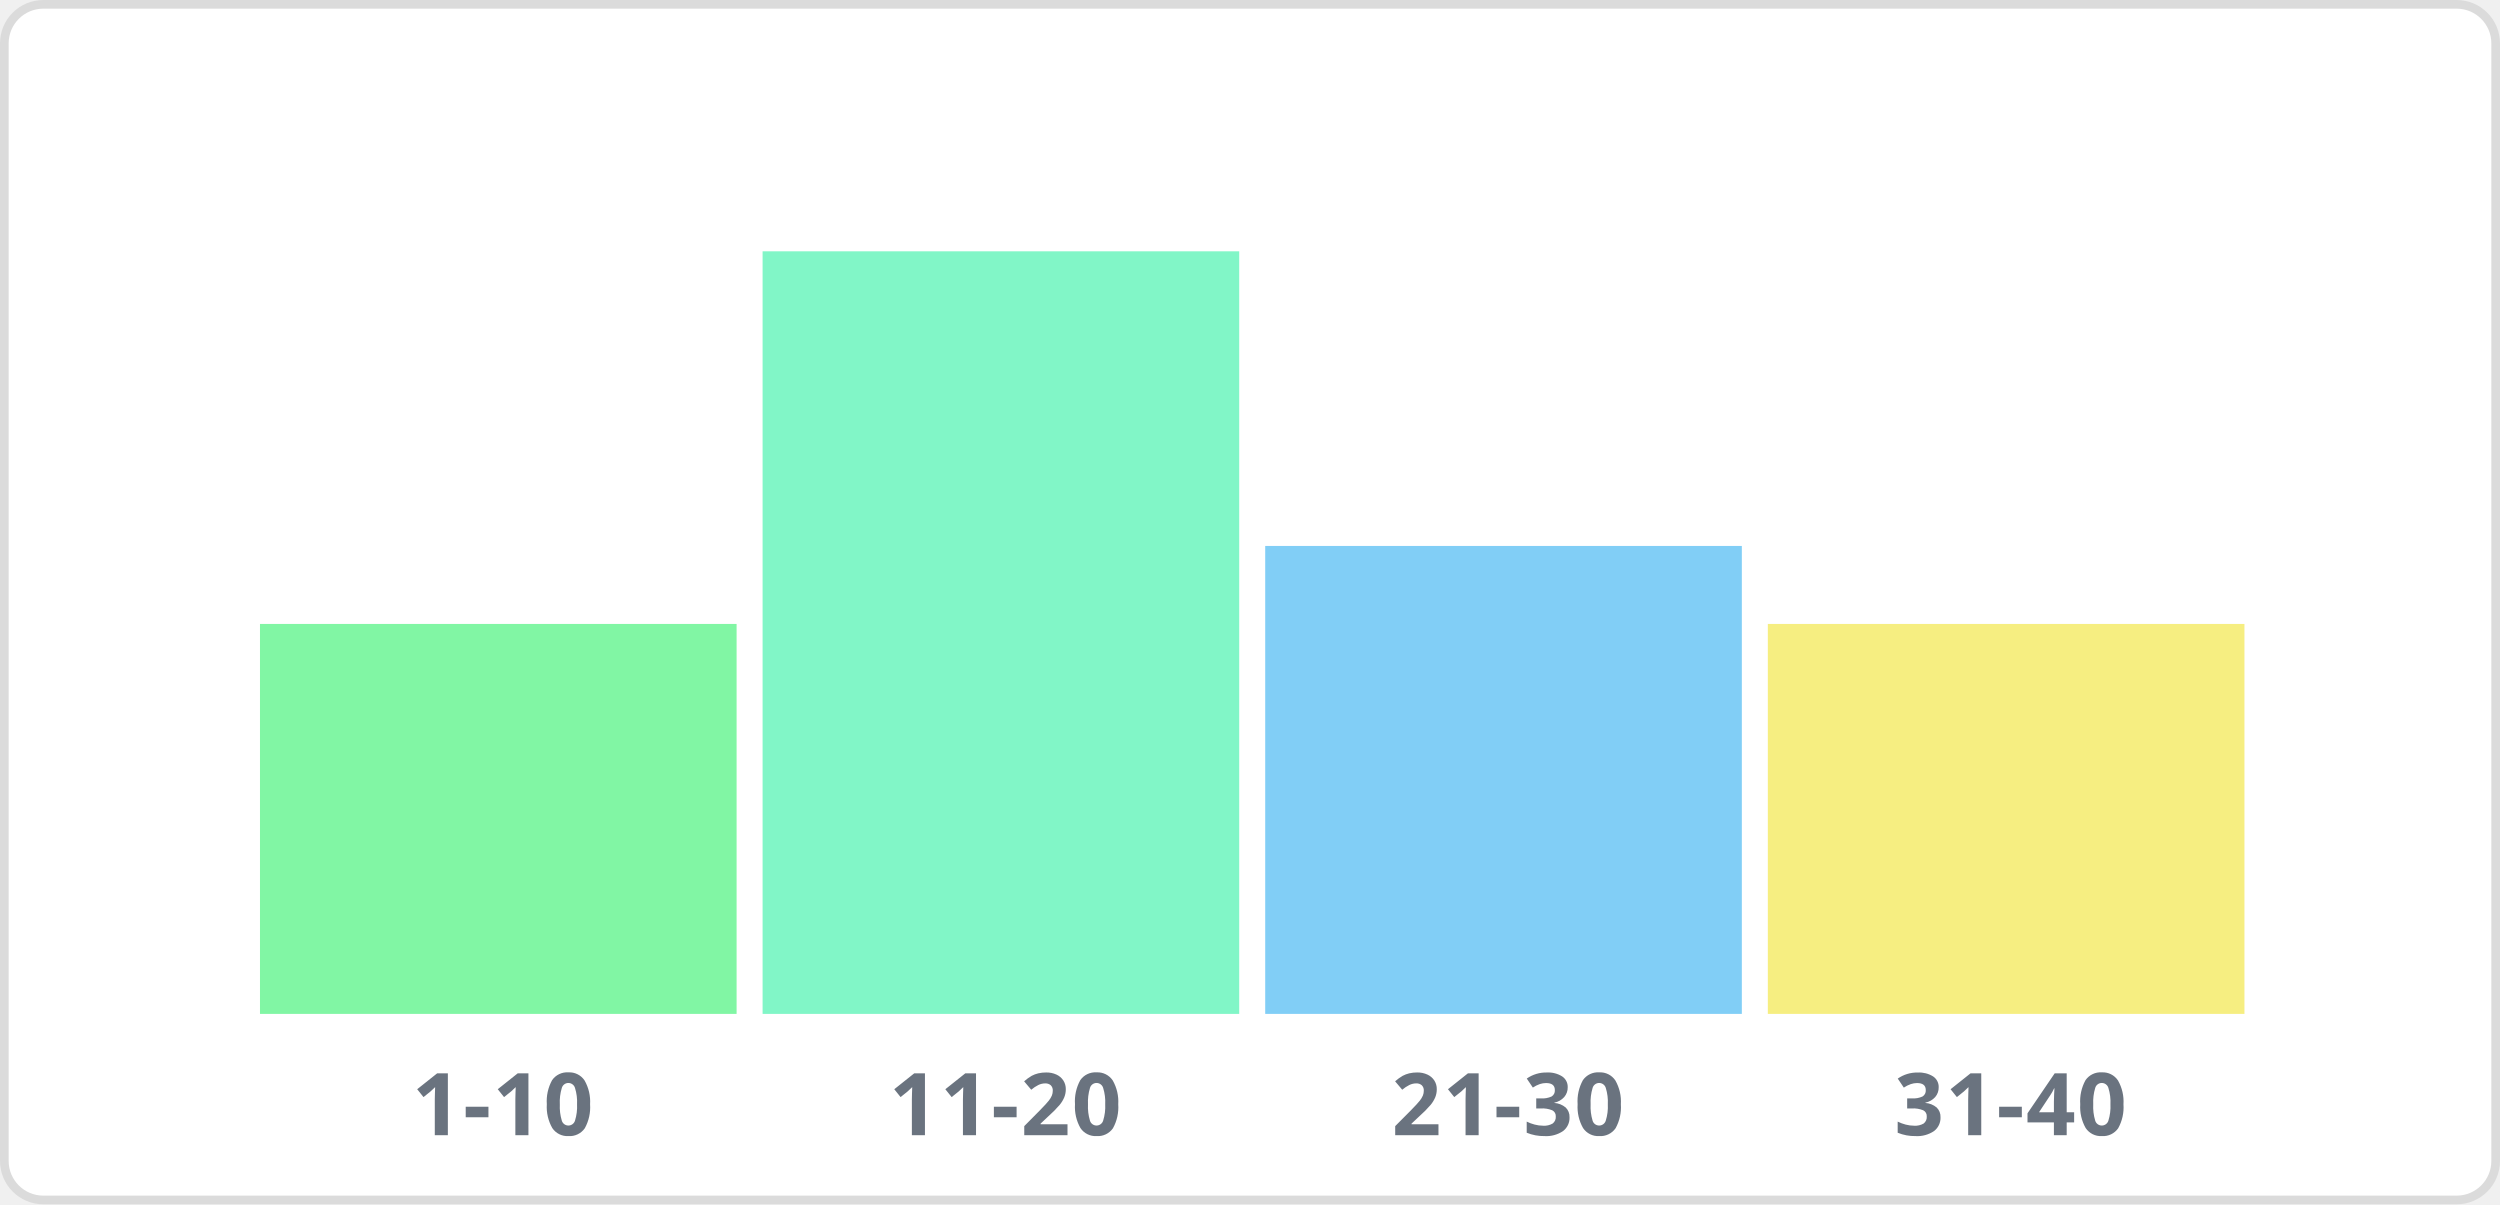
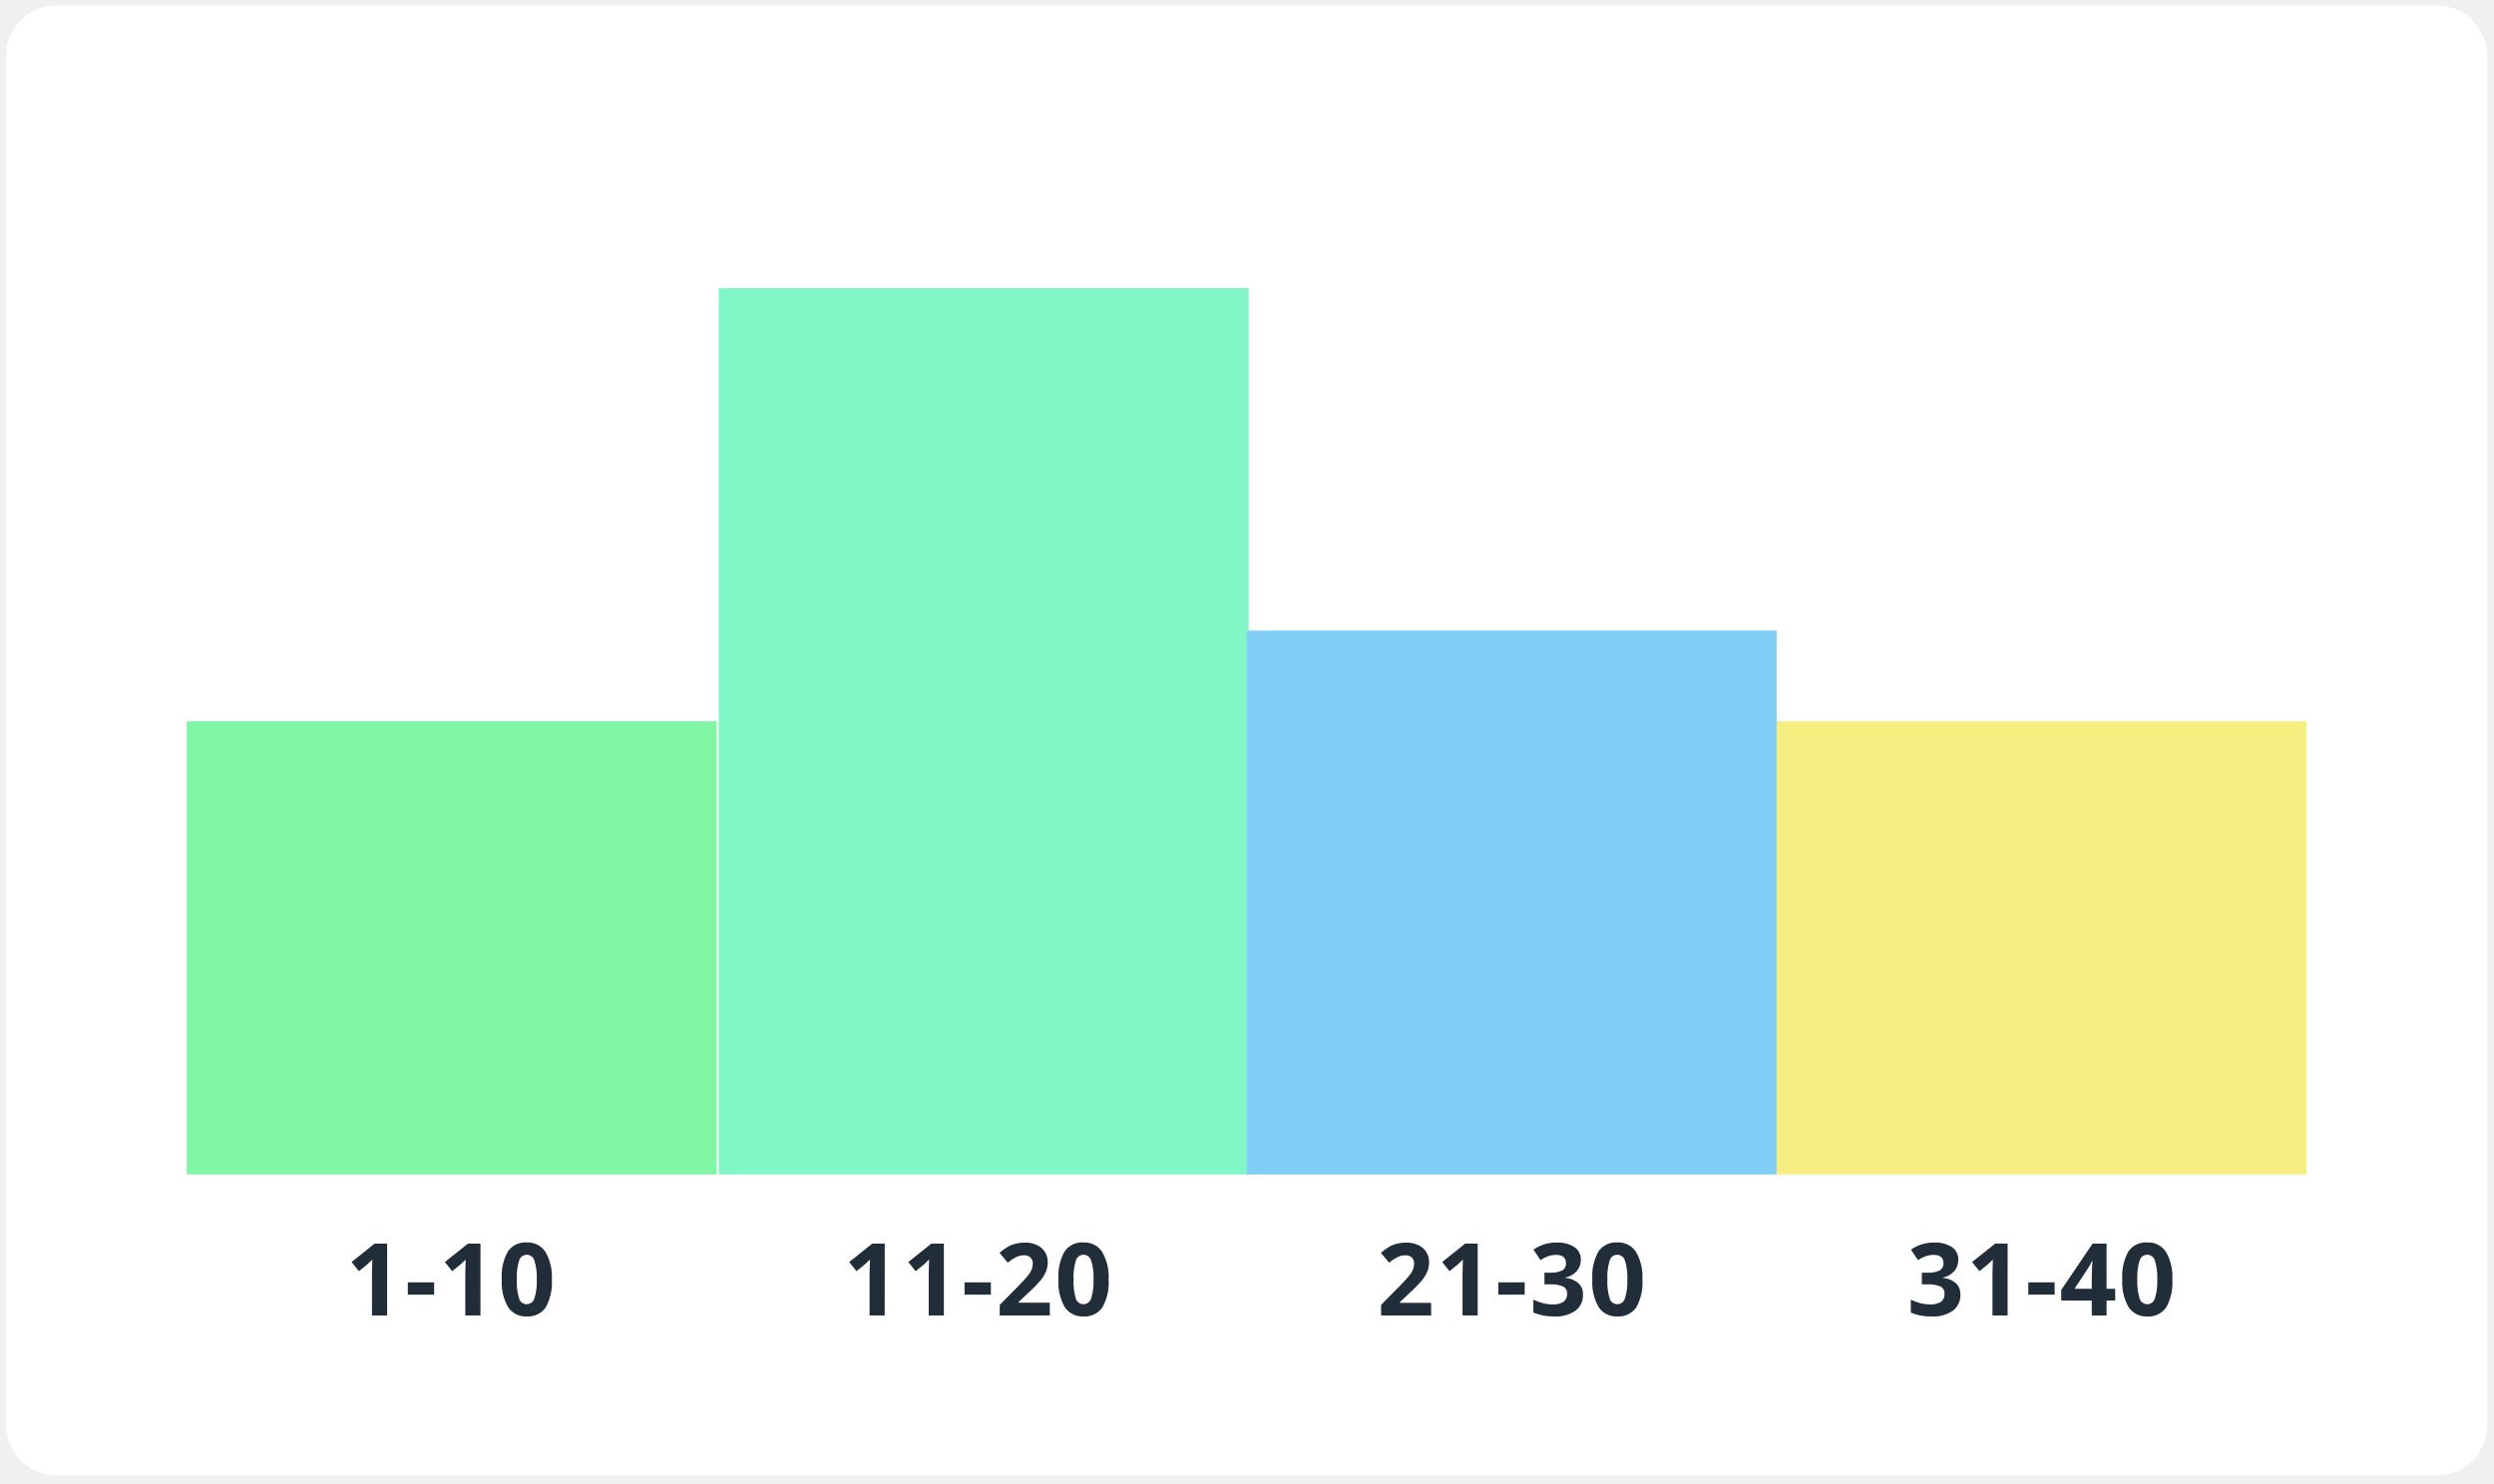
- <svg xmlns="http://www.w3.org/2000/svg" width="288.489" height="138.971" viewBox="0 0 288.489 138.971">
-   <g transform="translate(-309 -187)">
-     <g transform="translate(309 187)" fill="#fff">
-       <path d="M 283.489 138.47 L 5 138.47 C 2.519 138.47 0.5 136.451 0.5 133.97 L 0.5 5 C 0.5 2.519 2.519 0.5 5 0.5 L 283.489 0.5 C 285.97 0.5 287.989 2.519 287.989 5 L 287.989 133.97 C 287.989 136.451 285.97 138.47 283.489 138.47 Z" stroke="none" />
-       <path d="M 5 1 C 2.794 1 1 2.794 1 5 L 1 133.97 C 1 136.176 2.794 137.97 5 137.97 L 283.489 137.97 C 285.694 137.97 287.489 136.176 287.489 133.97 L 287.489 5 C 287.489 2.794 285.694 1 283.489 1 L 5 1 M 5 0 L 283.489 0 C 286.25 0 288.489 2.239 288.489 5 L 288.489 133.97 C 288.489 136.731 286.25 138.97 283.489 138.97 L 5 138.97 C 2.239 138.97 0 136.731 0 133.97 L 0 5 C 0 2.239 2.239 0 5 0 Z" stroke="none" fill="#dbdbdb" />
+ <svg xmlns="http://www.w3.org/2000/svg" width="200px" height="119px" viewBox="0 0 200 119" version="1.1">
+   <g id="Page-1" stroke="none" stroke-width="1" fill="none" fill-rule="evenodd">
+     <g id="histogram" transform="translate(0.486994, 0.447)" fill-rule="nonzero">
+       <path d="M4.024,0 L194.949,0 C197.175,0.004 198.977,1.813 198.973,4.039 L198.973,113.869 C198.977,116.095 197.175,117.904 194.949,117.908 L4.024,117.908 C1.798,117.904 -0.004,116.095 0,113.869 L0,4.039 C-0.004,1.813 1.798,0.004 4.024,0 Z" id="Path" fill="#FFFFFF" />
+       <g id="Group" transform="translate(14.48801, 22.669)">
+         <polygon id="Path" fill="#81F6A4" points="0 34.74 42.5 34.74 42.5 71.095 0 71.095" />
+         <path d="M16.07,82.405 L14.855,82.405 L14.855,79.068 L14.867,78.52 L14.887,77.92 C14.687,78.12 14.547,78.253 14.466,78.32 L13.806,78.853 L13.22,78.119 L15.071,76.638 L16.071,76.638 L16.07,82.405 Z M17.729,80.732 L17.729,79.746 L19.839,79.746 L19.839,80.732 L17.729,80.732 Z M23.553,82.405 L22.338,82.405 L22.338,79.068 L22.35,78.52 L22.37,77.92 C22.17,78.12 22.03,78.253 21.949,78.32 L21.289,78.853 L20.703,78.119 L22.555,76.638 L23.555,76.638 L23.553,82.405 Z M29.279,79.521 C29.334,80.299 29.163,81.076 28.786,81.758 C28.442,82.25 27.866,82.525 27.267,82.484 C26.669,82.517 26.099,82.232 25.767,81.734 C25.387,81.061 25.212,80.292 25.262,79.521 C25.206,78.739 25.376,77.957 25.753,77.27 C26.095,76.779 26.669,76.504 27.266,76.546 C27.865,76.515 28.435,76.803 28.766,77.303 C29.149,77.977 29.327,78.748 29.279,79.521 L29.279,79.521 Z M26.469,79.521 C26.443,80.035 26.505,80.549 26.652,81.042 C26.73,81.316 26.982,81.505 27.267,81.502 C27.552,81.5 27.802,81.31 27.879,81.036 C28.031,80.546 28.095,80.033 28.069,79.521 C28.096,79.006 28.032,78.49 27.879,77.998 C27.801,77.725 27.552,77.536 27.268,77.534 C26.983,77.533 26.732,77.723 26.655,77.998 C26.506,78.491 26.443,79.006 26.469,79.521 L26.469,79.521 Z" id="Shape" fill="#212E3A" />
+         <polygon id="Path" fill="#81F6C7" points="42.659 0 85.159 0 85.159 71.095 42.659 71.095" />
+         <path d="M55.972,82.405 L54.758,82.405 L54.758,79.068 L54.77,78.52 L54.79,77.92 C54.59,78.12 54.45,78.253 54.369,78.32 L53.709,78.853 L53.123,78.119 L54.974,76.64 L55.974,76.64 L55.972,82.405 Z M60.716,82.405 L59.501,82.405 L59.501,79.068 L59.513,78.52 L59.533,77.92 C59.333,78.12 59.193,78.253 59.112,78.32 L58.452,78.853 L57.866,78.119 L59.717,76.638 L60.717,76.638 L60.716,82.405 Z M62.375,80.732 L62.375,79.746 L64.485,79.746 L64.485,80.732 L62.375,80.732 Z M69.213,82.405 L65.196,82.405 L65.196,81.557 L66.639,80.098 C67.066,79.659 67.345,79.354 67.476,79.185 C67.591,79.042 67.687,78.883 67.759,78.714 C67.816,78.571 67.845,78.418 67.845,78.264 C67.86,78.072 67.79,77.883 67.654,77.747 C67.512,77.628 67.33,77.568 67.145,77.577 C66.92,77.578 66.698,77.63 66.497,77.731 C66.262,77.851 66.042,77.998 65.841,78.169 L65.181,77.384 C65.396,77.19 65.631,77.018 65.881,76.871 C66.073,76.769 66.278,76.691 66.49,76.64 C66.732,76.582 66.979,76.554 67.228,76.555 C67.556,76.549 67.881,76.618 68.179,76.755 C68.441,76.875 68.663,77.066 68.82,77.307 C68.974,77.55 69.053,77.833 69.048,78.12 C69.05,78.376 69.002,78.63 68.908,78.868 C68.8,79.126 68.654,79.368 68.476,79.584 C68.158,79.955 67.814,80.303 67.448,80.626 L66.709,81.326 L66.709,81.381 L69.209,81.381 L69.213,82.405 Z M73.928,79.521 C73.981,80.299 73.808,81.076 73.428,81.758 C73.084,82.25 72.508,82.525 71.909,82.484 C71.311,82.517 70.741,82.232 70.409,81.734 C70.029,81.061 69.854,80.292 69.904,79.521 C69.848,78.739 70.018,77.957 70.395,77.27 C70.737,76.779 71.311,76.504 71.908,76.546 C72.507,76.515 73.077,76.803 73.408,77.303 C73.794,77.976 73.974,78.747 73.928,79.521 Z M71.118,79.521 C71.091,80.035 71.152,80.549 71.298,81.042 C71.376,81.316 71.628,81.505 71.913,81.502 C72.199,81.502 72.45,81.311 72.528,81.036 C72.679,80.546 72.743,80.033 72.717,79.521 C72.744,79.006 72.68,78.491 72.528,77.998 C72.45,77.725 72.201,77.536 71.917,77.534 C71.632,77.533 71.381,77.723 71.304,77.998 C71.154,78.491 71.09,79.006 71.115,79.521 L71.118,79.521 Z" id="Shape" fill="#212E3A" />
+         <polygon id="Path" fill="#81CEF6" points="84.997 27.468 127.497 27.468 127.497 71.094 84.997 71.094" />
+         <path d="M99.794,82.405 L95.777,82.405 L95.777,81.557 L97.22,80.098 C97.647,79.659 97.926,79.354 98.057,79.185 C98.172,79.042 98.268,78.883 98.34,78.714 C98.397,78.571 98.426,78.418 98.426,78.264 C98.441,78.072 98.371,77.883 98.235,77.747 C98.093,77.628 97.911,77.568 97.726,77.577 C97.501,77.578 97.279,77.63 97.078,77.731 C96.843,77.851 96.623,77.998 96.422,78.169 L95.762,77.384 C95.977,77.19 96.212,77.018 96.462,76.871 C96.654,76.769 96.859,76.691 97.071,76.64 C97.313,76.584 97.561,76.556 97.81,76.559 C98.138,76.553 98.463,76.622 98.761,76.759 C99.023,76.879 99.245,77.07 99.402,77.311 C99.556,77.554 99.635,77.837 99.63,78.124 C99.632,78.38 99.584,78.634 99.49,78.872 C99.382,79.13 99.236,79.372 99.058,79.588 C98.739,79.96 98.394,80.309 98.026,80.633 L97.287,81.333 L97.287,81.388 L99.787,81.388 L99.794,82.405 Z M103.524,82.405 L102.309,82.405 L102.309,79.068 L102.321,78.52 L102.341,77.92 C102.141,78.12 102.001,78.253 101.92,78.32 L101.26,78.853 L100.677,78.117 L102.525,76.638 L103.525,76.638 L103.524,82.405 Z M105.183,80.732 L105.183,79.746 L107.293,79.746 L107.293,80.732 L105.183,80.732 Z M111.797,77.928 C111.806,78.264 111.69,78.591 111.471,78.847 C111.229,79.114 110.908,79.296 110.555,79.368 L110.555,79.392 C110.942,79.418 111.311,79.566 111.608,79.816 C111.852,80.054 111.982,80.385 111.966,80.725 C111.991,81.231 111.767,81.716 111.366,82.025 C110.859,82.363 110.255,82.525 109.647,82.484 C109.079,82.494 108.515,82.388 107.989,82.172 L107.989,81.135 C108.224,81.253 108.47,81.345 108.724,81.411 C108.983,81.481 109.25,81.517 109.518,81.518 C109.828,81.541 110.137,81.469 110.406,81.313 C110.607,81.156 110.715,80.908 110.693,80.654 C110.709,80.413 110.579,80.186 110.363,80.078 C110.029,79.944 109.669,79.886 109.309,79.908 L108.877,79.908 L108.877,78.973 L109.317,78.973 C109.652,78.995 109.987,78.935 110.294,78.798 C110.504,78.674 110.624,78.441 110.603,78.198 C110.603,77.761 110.331,77.543 109.786,77.543 C109.59,77.544 109.396,77.576 109.21,77.638 C108.98,77.718 108.762,77.828 108.56,77.965 L107.998,77.125 C108.546,76.739 109.203,76.54 109.873,76.557 C110.367,76.531 110.857,76.657 111.277,76.918 C111.614,77.142 111.811,77.524 111.797,77.928 Z M116.733,79.521 C116.788,80.299 116.617,81.076 116.24,81.758 C115.896,82.25 115.32,82.525 114.721,82.484 C114.123,82.517 113.553,82.232 113.221,81.734 C112.841,81.061 112.666,80.292 112.717,79.521 C112.661,78.739 112.831,77.957 113.208,77.27 C113.55,76.779 114.124,76.504 114.721,76.546 C115.32,76.515 115.89,76.803 116.221,77.303 C116.604,77.977 116.782,78.748 116.733,79.521 Z M113.923,79.521 C113.897,80.035 113.959,80.549 114.106,81.042 C114.184,81.316 114.436,81.505 114.721,81.502 C115.006,81.501 115.256,81.311 115.334,81.037 C115.485,80.547 115.549,80.034 115.523,79.522 C115.55,79.007 115.485,78.491 115.332,77.998 C115.254,77.725 115.005,77.536 114.721,77.534 C114.436,77.533 114.185,77.723 114.108,77.998 C113.96,78.491 113.897,79.006 113.923,79.521 L113.923,79.521 Z" id="Shape" fill="#212E3A" />
+         <polygon id="Path" fill="#F6EE81" points="127.497 34.74 169.997 34.74 169.997 71.095 127.497 71.095" />
+         <path d="M142.068,77.928 C142.077,78.264 141.961,78.591 141.742,78.847 C141.5,79.114 141.179,79.296 140.826,79.368 L140.826,79.392 C141.212,79.418 141.579,79.567 141.875,79.815 C142.119,80.053 142.249,80.384 142.233,80.724 C142.258,81.23 142.034,81.715 141.633,82.024 C141.127,82.364 140.524,82.527 139.916,82.488 C139.347,82.499 138.783,82.392 138.257,82.176 L138.257,81.135 C138.492,81.253 138.738,81.345 138.992,81.411 C139.251,81.481 139.518,81.517 139.786,81.518 C140.096,81.541 140.405,81.469 140.674,81.313 C140.875,81.156 140.983,80.908 140.961,80.654 C140.977,80.413 140.847,80.186 140.631,80.078 C140.297,79.944 139.937,79.886 139.578,79.908 L139.142,79.908 L139.142,78.973 L139.586,78.973 C139.922,78.996 140.258,78.935 140.565,78.798 C140.775,78.674 140.895,78.441 140.874,78.198 C140.874,77.761 140.602,77.543 140.057,77.543 C139.861,77.544 139.667,77.576 139.481,77.638 C139.251,77.718 139.033,77.828 138.831,77.965 L138.269,77.125 C138.817,76.739 139.474,76.54 140.144,76.557 C140.64,76.53 141.132,76.657 141.553,76.92 C141.887,77.144 142.082,77.526 142.068,77.928 Z M146.022,82.405 L144.807,82.405 L144.807,79.068 L144.819,78.52 L144.839,77.92 C144.639,78.12 144.499,78.253 144.418,78.32 L143.758,78.853 L143.175,78.117 L145.023,76.638 L146.023,76.638 L146.022,82.405 Z M147.681,80.732 L147.681,79.746 L149.791,79.746 L149.791,80.732 L147.681,80.732 Z M154.649,81.209 L153.957,81.209 L153.957,82.409 L152.77,82.409 L152.77,81.209 L150.318,81.209 L150.318,80.361 L152.837,76.638 L153.957,76.638 L153.957,80.263 L154.649,80.263 L154.649,81.209 Z M152.77,80.263 L152.77,79.285 C152.77,79.122 152.777,78.885 152.79,78.575 C152.803,78.265 152.814,78.085 152.821,78.035 L152.79,78.035 C152.691,78.255 152.574,78.466 152.44,78.666 L151.387,80.263 L152.77,80.263 Z M159.231,79.521 C159.286,80.299 159.115,81.076 158.738,81.758 C158.394,82.25 157.818,82.525 157.219,82.484 C156.621,82.517 156.051,82.232 155.719,81.734 C155.339,81.061 155.164,80.292 155.215,79.521 C155.159,78.739 155.329,77.957 155.706,77.27 C156.048,76.779 156.622,76.504 157.219,76.546 C157.818,76.515 158.388,76.803 158.719,77.303 C159.102,77.977 159.28,78.748 159.231,79.521 Z M156.421,79.521 C156.395,80.035 156.457,80.549 156.604,81.042 C156.682,81.316 156.934,81.505 157.219,81.502 C157.504,81.501 157.754,81.311 157.832,81.037 C157.983,80.547 158.047,80.034 158.021,79.522 C158.048,79.007 157.983,78.491 157.83,77.998 C157.752,77.725 157.503,77.536 157.219,77.534 C156.934,77.533 156.683,77.723 156.606,77.998 C156.458,78.491 156.395,79.006 156.421,79.521 L156.421,79.521 Z" id="Shape" fill="#212E3A" />
+       </g>
    </g>
-     <path d="M0,0H55V45H0Z" transform="translate(339 259)" fill="#81f6a4" />
-     <path d="M-6.319,0H-7.827V-4.131l.015-.679.024-.742q-.376.376-.522.493l-.82.659-.728-.908,2.3-1.831h1.24Zm2.061-2.07V-3.291h2.622V-2.07ZM2.979,0H1.47V-4.131l.015-.679.024-.742q-.376.376-.522.493L.166-4.4l-.728-.908,2.3-1.831h1.24Zm7.114-3.569A4.976,4.976,0,0,1,9.48-.8,2.126,2.126,0,0,1,7.593.1,2.1,2.1,0,0,1,5.73-.83,4.905,4.905,0,0,1,5.1-3.569a5.023,5.023,0,0,1,.61-2.786,2.117,2.117,0,0,1,1.88-.9,2.107,2.107,0,0,1,1.868.938A4.915,4.915,0,0,1,10.093-3.569Zm-3.491,0a5.554,5.554,0,0,0,.227,1.882.786.786,0,0,0,.764.569.794.794,0,0,0,.762-.576,5.4,5.4,0,0,0,.234-1.875,5.384,5.384,0,0,0-.237-1.887.8.8,0,0,0-.759-.574.788.788,0,0,0-.762.574A5.544,5.544,0,0,0,6.6-3.569Z" transform="translate(367 318)" fill="#6a737f" />
-     <path d="M0,0H55V88H0Z" transform="translate(397 216)" fill="#81f6c7" />
-     <path d="M-9.265,0h-1.509V-4.131l.015-.679.024-.742q-.376.376-.522.493l-.82.659-.728-.908,2.3-1.831h1.24Zm5.894,0H-4.881V-4.131l.015-.679.024-.742q-.376.376-.522.493l-.82.659-.728-.908,2.3-1.831h1.24Zm2.061-2.07V-3.291H1.311V-2.07ZM7.185,0H2.195V-1.05L3.987-2.861q.8-.815,1.04-1.13a2.486,2.486,0,0,0,.352-.583,1.486,1.486,0,0,0,.107-.557.811.811,0,0,0-.237-.64.918.918,0,0,0-.632-.21,1.818,1.818,0,0,0-.806.19A4.158,4.158,0,0,0,3-5.249l-.82-.972a5.352,5.352,0,0,1,.874-.635,3.208,3.208,0,0,1,.757-.286,3.878,3.878,0,0,1,.918-.1A2.718,2.718,0,0,1,5.906-7a1.885,1.885,0,0,1,.8.684,1.816,1.816,0,0,1,.283,1.006,2.462,2.462,0,0,1-.173.925,3.553,3.553,0,0,1-.537.886A13.131,13.131,0,0,1,4.993-2.2l-.918.864v.068h3.11ZM13.04-3.569A4.976,4.976,0,0,1,12.427-.8,2.126,2.126,0,0,1,10.54.1,2.1,2.1,0,0,1,8.677-.83,4.905,4.905,0,0,1,8.05-3.569a5.023,5.023,0,0,1,.61-2.786,2.117,2.117,0,0,1,1.88-.9,2.107,2.107,0,0,1,1.868.938A4.915,4.915,0,0,1,13.04-3.569Zm-3.491,0a5.554,5.554,0,0,0,.227,1.882.786.786,0,0,0,.764.569.794.794,0,0,0,.762-.576,5.4,5.4,0,0,0,.234-1.875A5.384,5.384,0,0,0,11.3-5.457a.8.8,0,0,0-.759-.574.788.788,0,0,0-.762.574A5.544,5.544,0,0,0,9.549-3.569Z" transform="translate(425 318)" fill="#6a737f" />
-     <path d="M0,0H55V54H0Z" transform="translate(455 250)" fill="#81cef6" />
-     <path d="M-8.006,0H-13V-1.05L-11.2-2.861q.8-.815,1.04-1.13a2.486,2.486,0,0,0,.352-.583A1.486,1.486,0,0,0-9.7-5.132a.811.811,0,0,0-.237-.64.918.918,0,0,0-.632-.21,1.818,1.818,0,0,0-.806.19,4.158,4.158,0,0,0-.815.542l-.82-.972a5.352,5.352,0,0,1,.874-.635,3.208,3.208,0,0,1,.757-.286,3.878,3.878,0,0,1,.918-.1A2.718,2.718,0,0,1-9.285-7a1.885,1.885,0,0,1,.8.684,1.816,1.816,0,0,1,.283,1.006,2.462,2.462,0,0,1-.173.925,3.553,3.553,0,0,1-.537.886A13.131,13.131,0,0,1-10.2-2.2l-.918.864v.068h3.11Zm4.634,0H-4.881V-4.131l.015-.679.024-.742q-.376.376-.522.493l-.82.659-.728-.908,2.3-1.831h1.24Zm2.061-2.07V-3.291H1.311V-2.07ZM6.907-5.542A1.68,1.68,0,0,1,6.5-4.4a2.1,2.1,0,0,1-1.138.645v.029a2.274,2.274,0,0,1,1.309.525A1.47,1.47,0,0,1,7.117-2.08a1.907,1.907,0,0,1-.747,1.6A3.444,3.444,0,0,1,4.236.1,5.181,5.181,0,0,1,2.175-.288V-1.572a4.657,4.657,0,0,0,.913.342,3.842,3.842,0,0,0,.986.132,1.918,1.918,0,0,0,1.1-.254.932.932,0,0,0,.356-.815.736.736,0,0,0-.41-.713,3.034,3.034,0,0,0-1.309-.21H3.274V-4.248h.552a2.566,2.566,0,0,0,1.213-.217.785.785,0,0,0,.383-.745q0-.811-1.016-.811a2.324,2.324,0,0,0-.715.117,3.494,3.494,0,0,0-.808.405l-.7-1.04a3.88,3.88,0,0,1,2.329-.7,3.007,3.007,0,0,1,1.75.449A1.441,1.441,0,0,1,6.907-5.542ZM13.04-3.569A4.976,4.976,0,0,1,12.427-.8,2.126,2.126,0,0,1,10.54.1,2.1,2.1,0,0,1,8.677-.83,4.905,4.905,0,0,1,8.05-3.569a5.023,5.023,0,0,1,.61-2.786,2.117,2.117,0,0,1,1.88-.9,2.107,2.107,0,0,1,1.868.938A4.915,4.915,0,0,1,13.04-3.569Zm-3.491,0a5.554,5.554,0,0,0,.227,1.882.786.786,0,0,0,.764.569.794.794,0,0,0,.762-.576,5.4,5.4,0,0,0,.234-1.875A5.384,5.384,0,0,0,11.3-5.457a.8.8,0,0,0-.759-.574.788.788,0,0,0-.762.574A5.544,5.544,0,0,0,9.549-3.569Z" transform="translate(483 318)" fill="#6a737f" />
-     <path d="M0,0H55V45H0Z" transform="translate(513 259)" fill="#f6ee81" />
-     <path d="M-8.284-5.542A1.68,1.68,0,0,1-8.689-4.4a2.1,2.1,0,0,1-1.138.645v.029a2.274,2.274,0,0,1,1.309.525A1.47,1.47,0,0,1-8.074-2.08a1.907,1.907,0,0,1-.747,1.6A3.444,3.444,0,0,1-10.955.1a5.181,5.181,0,0,1-2.061-.386V-1.572a4.657,4.657,0,0,0,.913.342,3.842,3.842,0,0,0,.986.132,1.918,1.918,0,0,0,1.1-.254.932.932,0,0,0,.356-.815.736.736,0,0,0-.41-.713,3.034,3.034,0,0,0-1.309-.21h-.542V-4.248h.552a2.566,2.566,0,0,0,1.213-.217.785.785,0,0,0,.383-.745q0-.811-1.016-.811A2.324,2.324,0,0,0-11.5-5.9a3.494,3.494,0,0,0-.808.405l-.7-1.04a3.88,3.88,0,0,1,2.329-.7,3.007,3.007,0,0,1,1.75.449A1.441,1.441,0,0,1-8.284-5.542ZM-3.372,0H-4.881V-4.131l.015-.679.024-.742q-.376.376-.522.493l-.82.659-.728-.908,2.3-1.831h1.24Zm2.061-2.07V-3.291H1.311V-2.07Zm8.657.591H6.487V0H5.012V-1.479H1.965v-1.05L5.1-7.139H6.487v4.487h.859ZM5.012-2.651V-3.862q0-.3.024-.879t.039-.669H5.037a5.445,5.445,0,0,1-.435.781L3.294-2.651Zm8.028-.918A4.976,4.976,0,0,1,12.427-.8,2.126,2.126,0,0,1,10.54.1,2.1,2.1,0,0,1,8.677-.83,4.905,4.905,0,0,1,8.05-3.569a5.023,5.023,0,0,1,.61-2.786,2.117,2.117,0,0,1,1.88-.9,2.107,2.107,0,0,1,1.868.938A4.915,4.915,0,0,1,13.04-3.569Zm-3.491,0a5.554,5.554,0,0,0,.227,1.882.786.786,0,0,0,.764.569.794.794,0,0,0,.762-.576,5.4,5.4,0,0,0,.234-1.875A5.384,5.384,0,0,0,11.3-5.457a.8.8,0,0,0-.759-.574.788.788,0,0,0-.762.574A5.544,5.544,0,0,0,9.549-3.569Z" transform="translate(541 318)" fill="#6a737f" />
  </g>
</svg>
